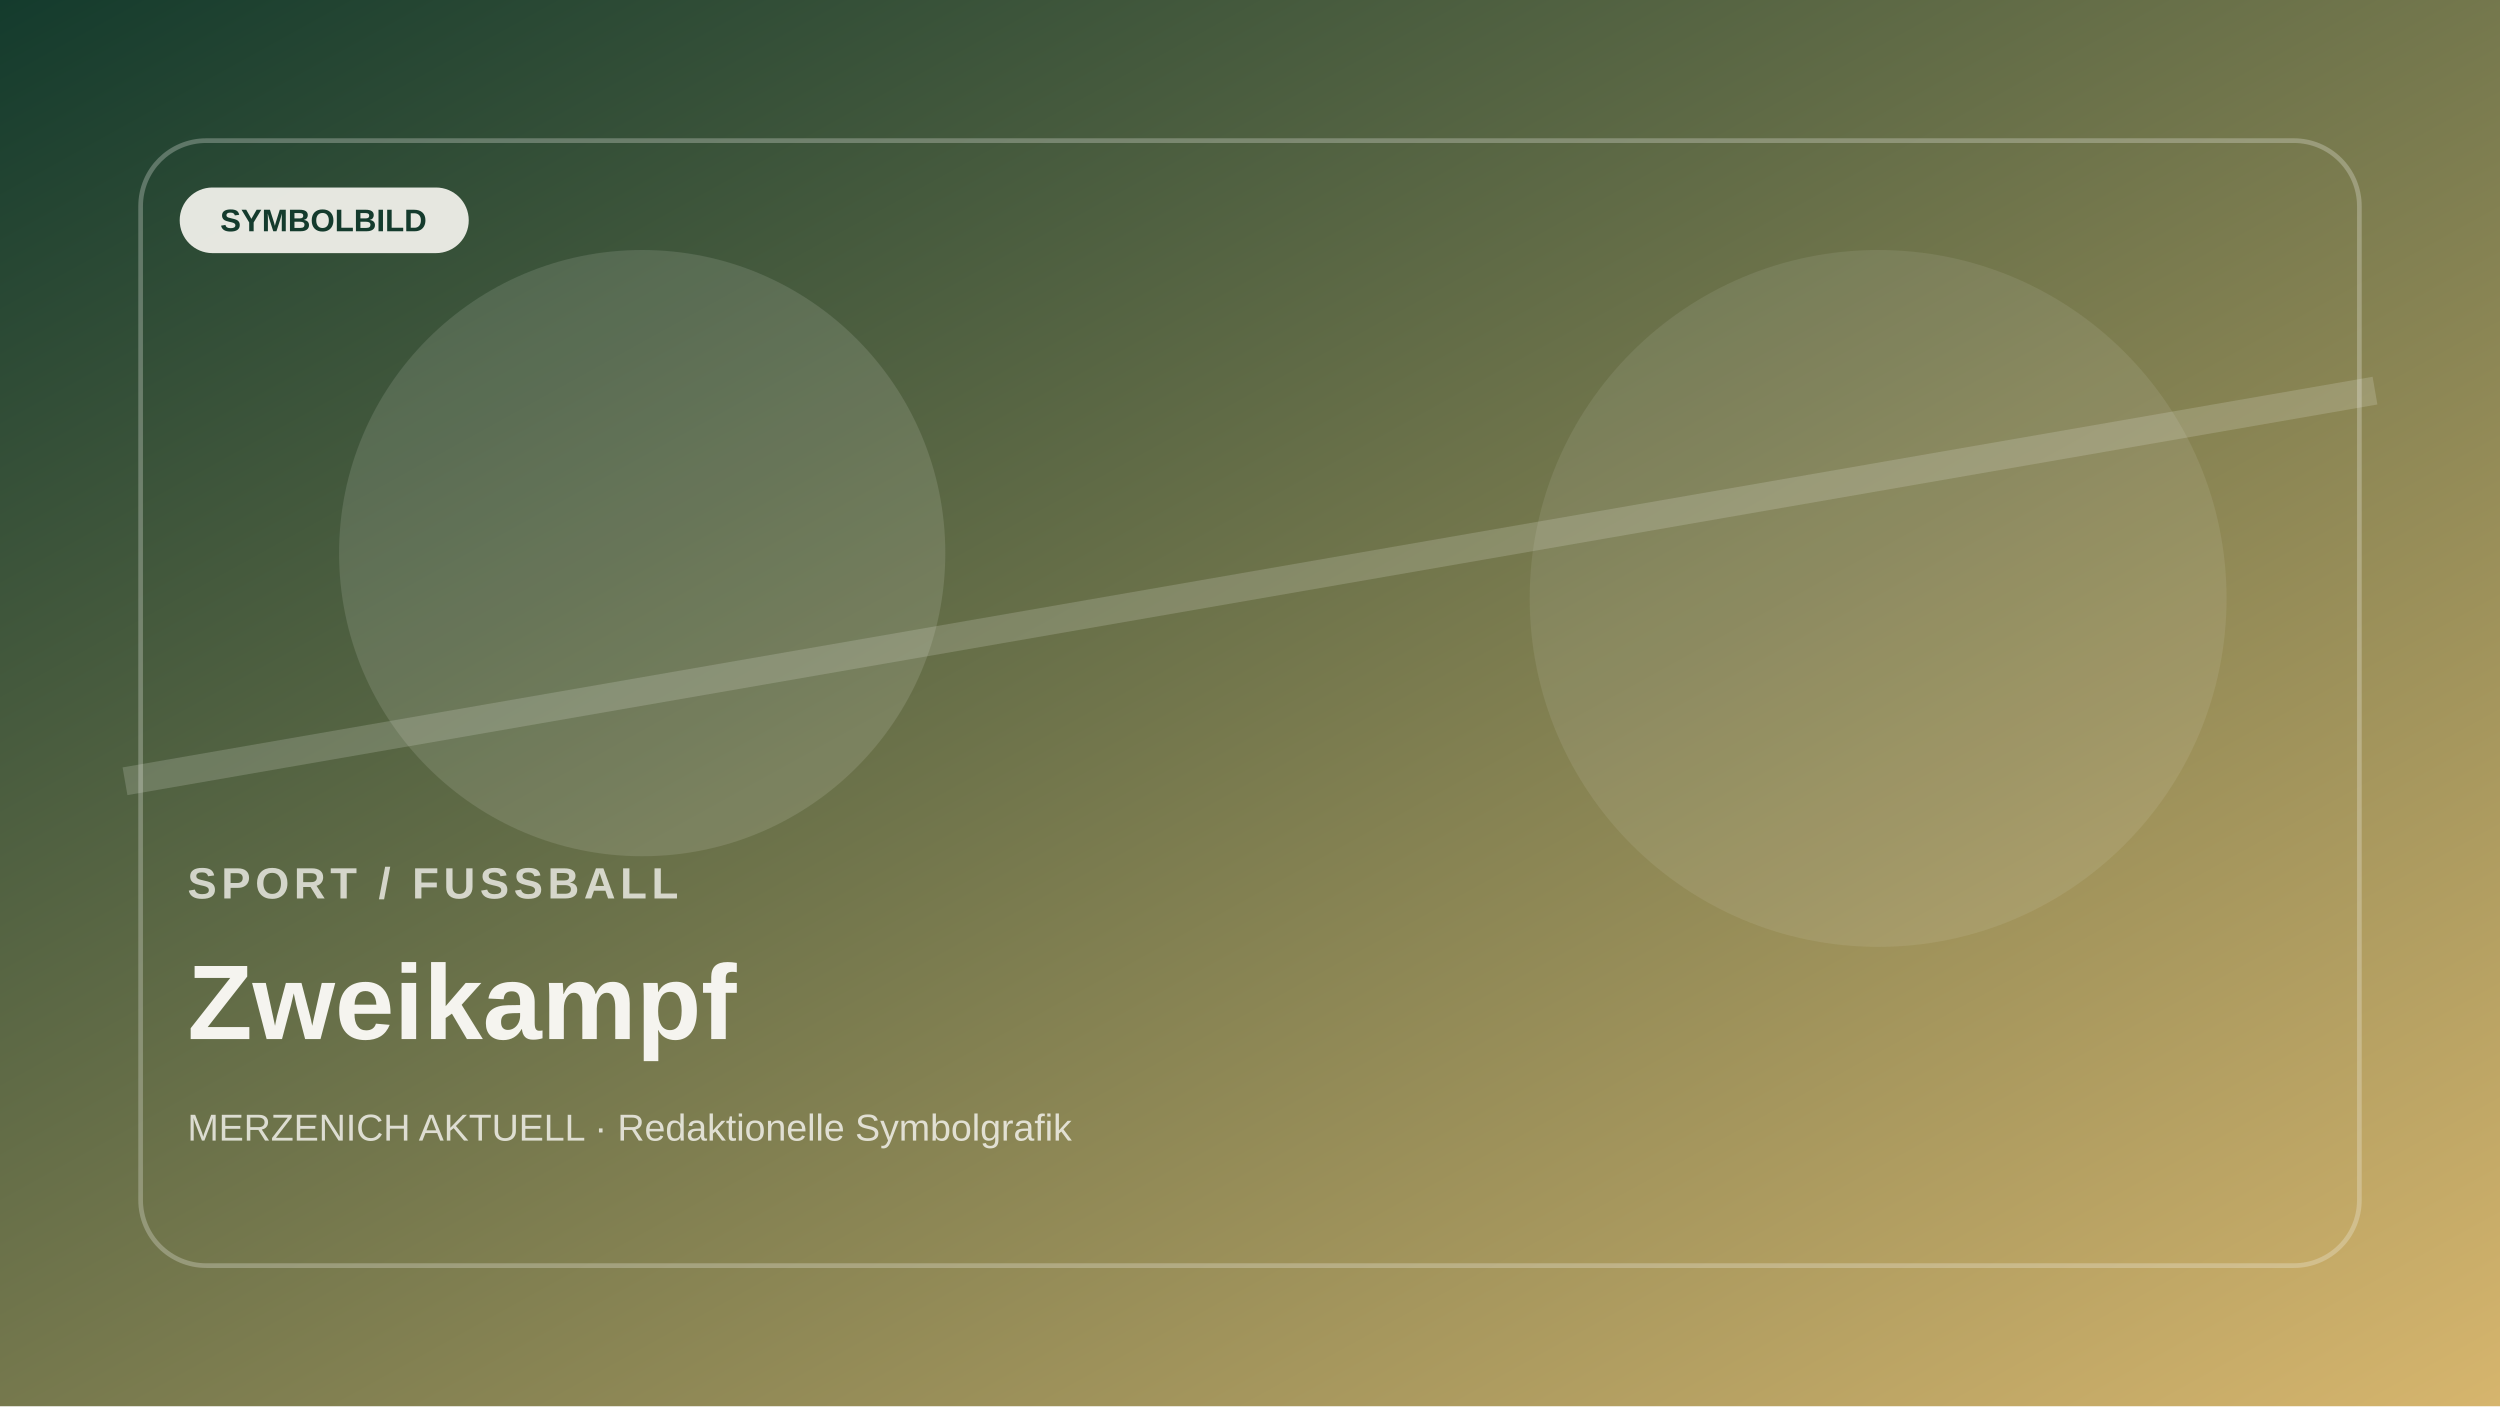
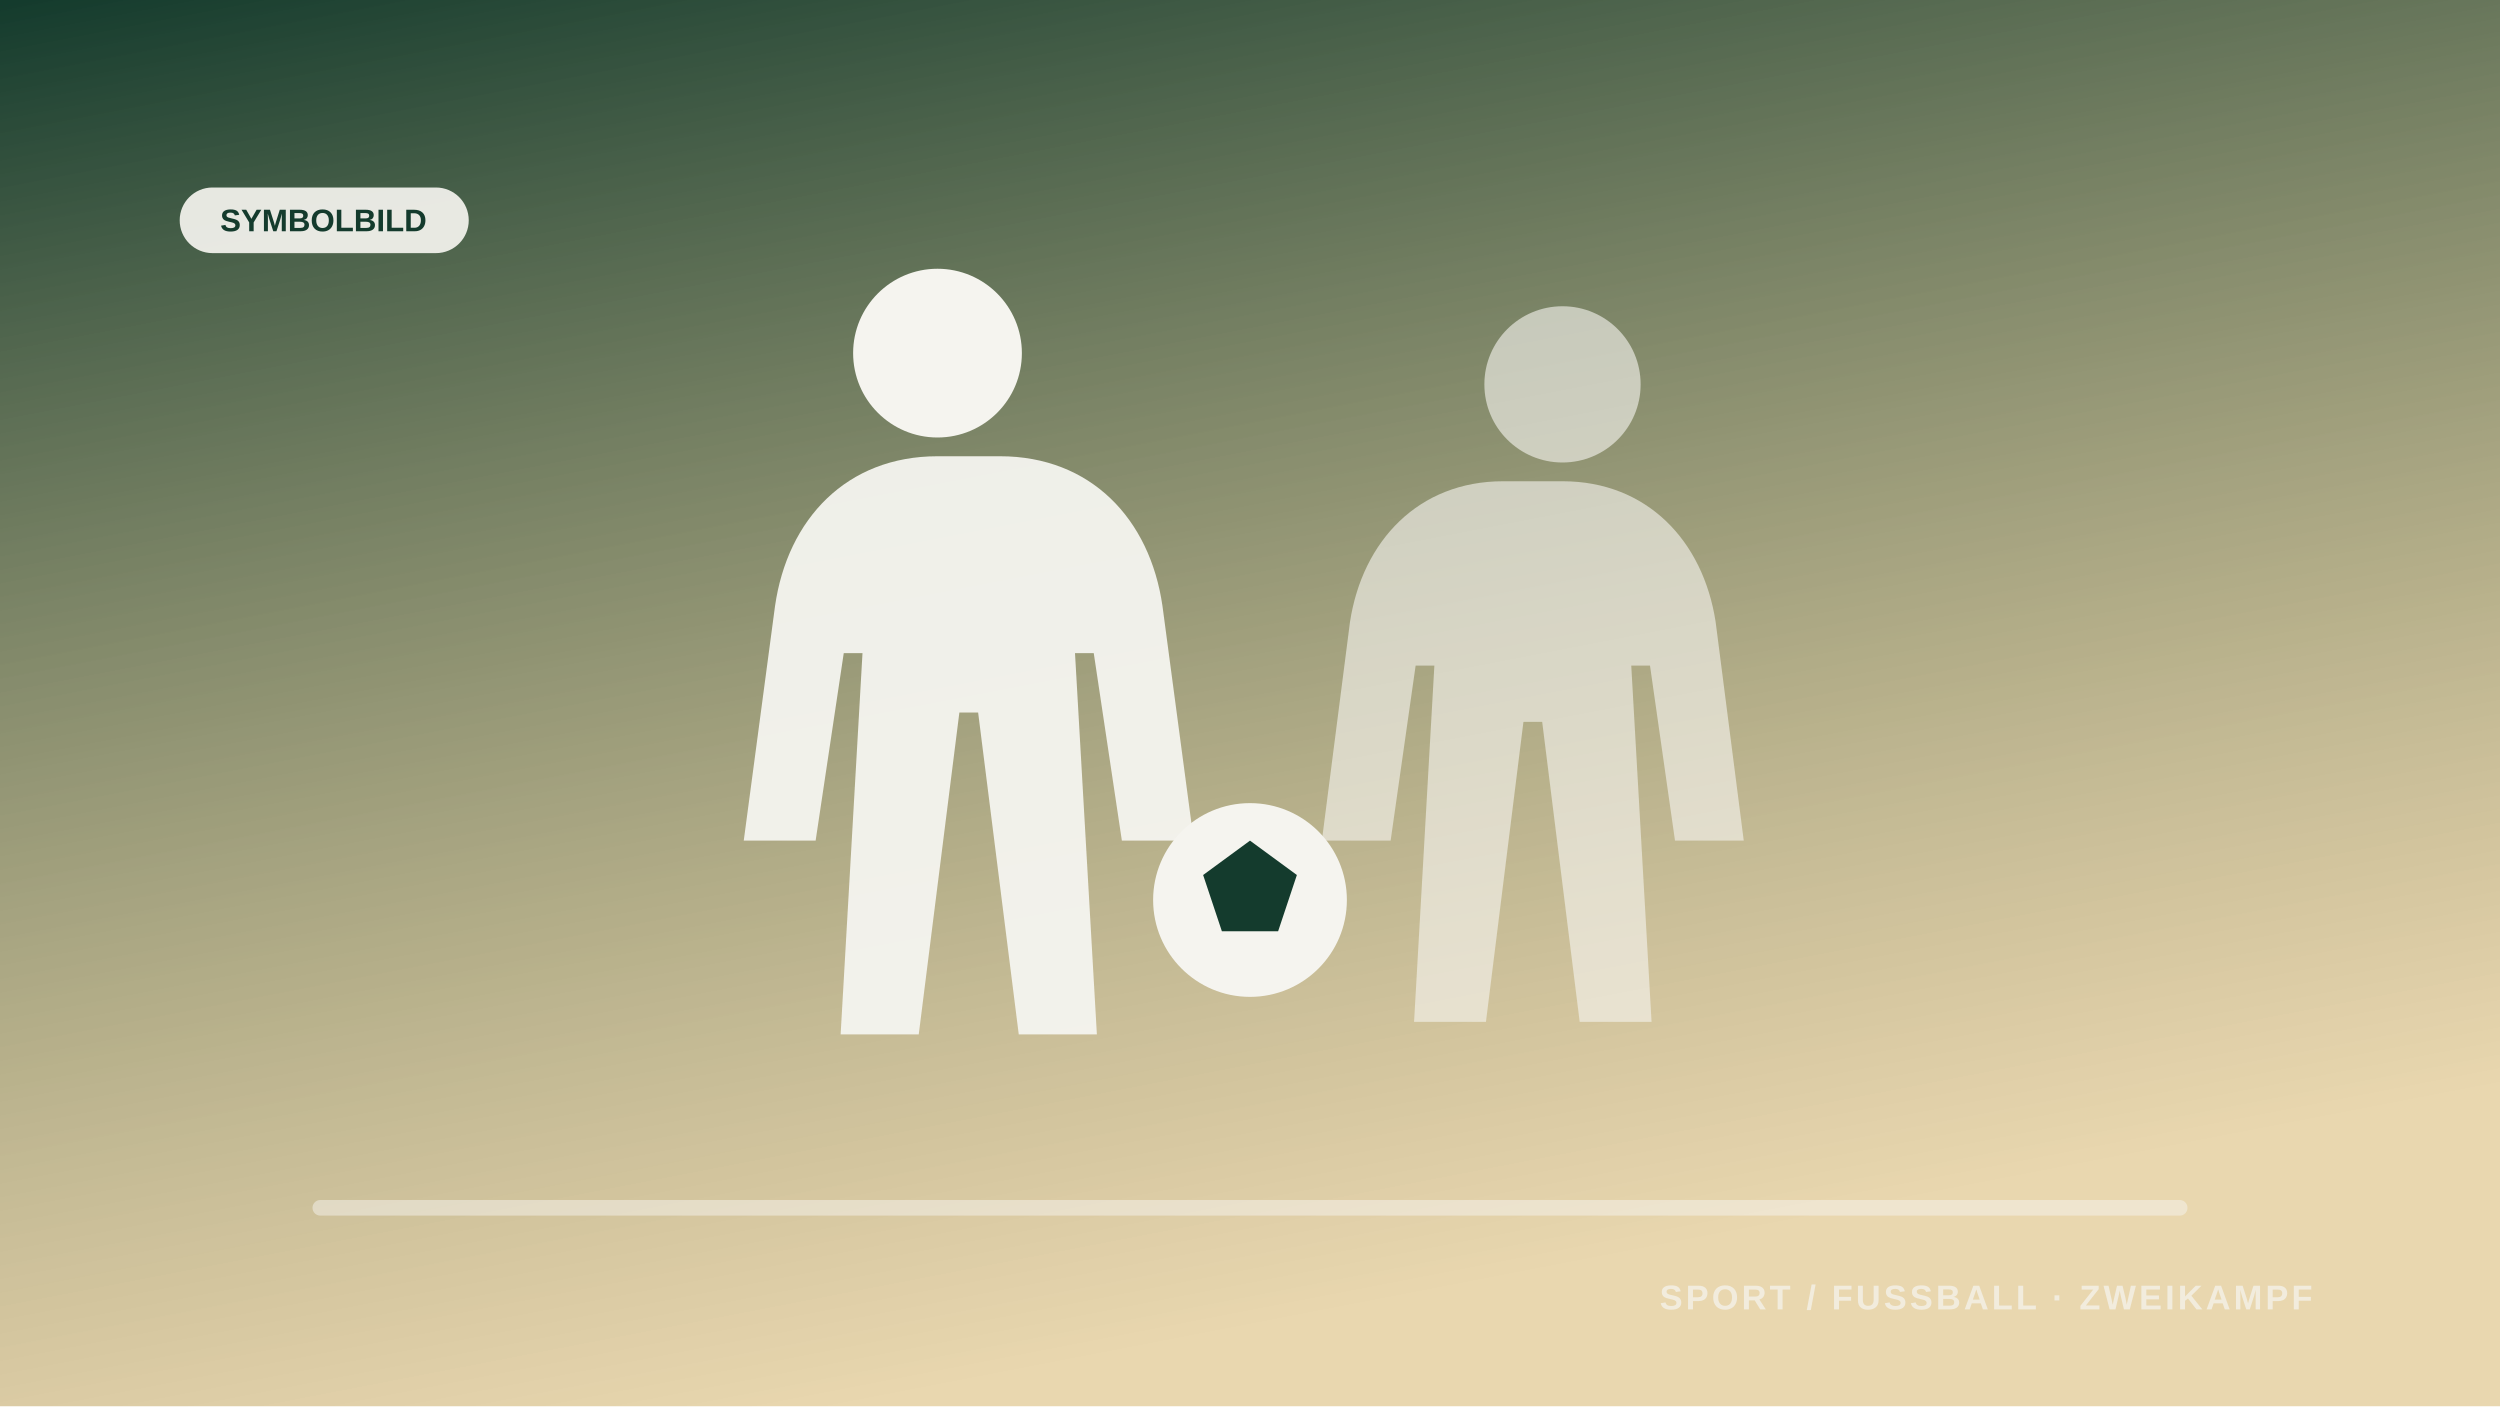
<svg xmlns="http://www.w3.org/2000/svg" viewBox="0 0 1600 900" width="1600" height="900" role="img" aria-labelledby="t d">
  <defs>
-     <linearGradient id="g" x1="0" y1="0" x2="1" y2="1">
+     <linearGradient id="g" x1="0" y1="0" x2=".35" y2="1">
      <stop stop-color="#143b2d" />
-       <stop offset="1" stop-color="#d6b56d" />
+       <stop offset="1" stop-color="#d6b56d" stop-opacity=".55" />
    </linearGradient>
  </defs>
  <rect width="1600" height="900" fill="url(#g)" />
-   <circle cx="411" cy="354" r="194" fill="#f5f4ef" opacity=".13" />
-   <circle cx="1202" cy="383" r="223" fill="#f5f4ef" opacity=".09" />
-   <path d="M80 500 L1520 250" fill="none" stroke="#f5f4ef" stroke-width="18" opacity=".18" />
-   <rect x="90" y="90" width="1420" height="720" rx="42" fill="none" stroke="#f5f4ef" stroke-width="3" opacity=".28" />
+   <g transform="translate(0,-24)">
+     <g fill="#f5f4ef">
+       <circle cx="600" cy="250" r="54" />
+       <path d="M600 316 c-58 0 -96 40 -104 96 l-20 150 h46 l18 -120 12 0 -14 244 h50 l26 -206 12 0 26 206 h50 l-14 -244 12 0 18 120 h46 l-20 -150 c-8 -56 -46 -96 -104 -96z" opacity=".95" />
+     </g>
+     <g fill="#f5f4ef" opacity=".62">
+       <circle cx="1000" cy="270" r="50" />
+       <path d="M1000 332 c54 0 90 38 98 90 l18 140 h-44 l-16 -112 -12 0 13 228 h-46 l-24 -192 -12 0 -24 192 h-46 l13 -228 -12 0 -16 112 h-44 l18 -140 c8 -52 44 -90 98 -90z" />
+     </g>
+     <circle cx="800" cy="600" r="62" fill="#f5f4ef" />
+     <path d="M800 562 l30 22 -12 36 h-36 l-12 -36z" fill="#143b2d" />
+     <rect x="200" y="792" width="1200" height="10" rx="5" fill="#f5f4ef" opacity=".5" />
+   </g>
  <rect x="115" y="120" width="185" height="42" rx="21" fill="#f5f4ef" opacity=".92" />
  <text x="207" y="148" text-anchor="middle" font-family="Arial,sans-serif" font-size="20" font-weight="700" fill="#143b2d">SYMBOLBILD</text>
-   <text x="120" y="575" font-family="Arial,sans-serif" font-size="28" font-weight="700" letter-spacing="3" fill="#f5f4ef" opacity=".78">SPORT / FUSSBALL</text>
-   <text x="120" y="665" font-family="Arial,sans-serif" font-size="68" font-weight="800" fill="#f5f4ef">Zweikampf</text>
-   <text x="120" y="730" font-family="Arial,sans-serif" font-size="24" fill="#f5f4ef" opacity=".82">MERZENICH AKTUELL · Redaktionelle Symbolgrafik</text>
+   <text x="1480" y="838" text-anchor="end" font-family="Arial,sans-serif" font-size="22" font-weight="700" letter-spacing="2" fill="#f5f4ef" opacity=".72">SPORT / FUSSBALL · ZWEIKAMPF</text>
</svg>
